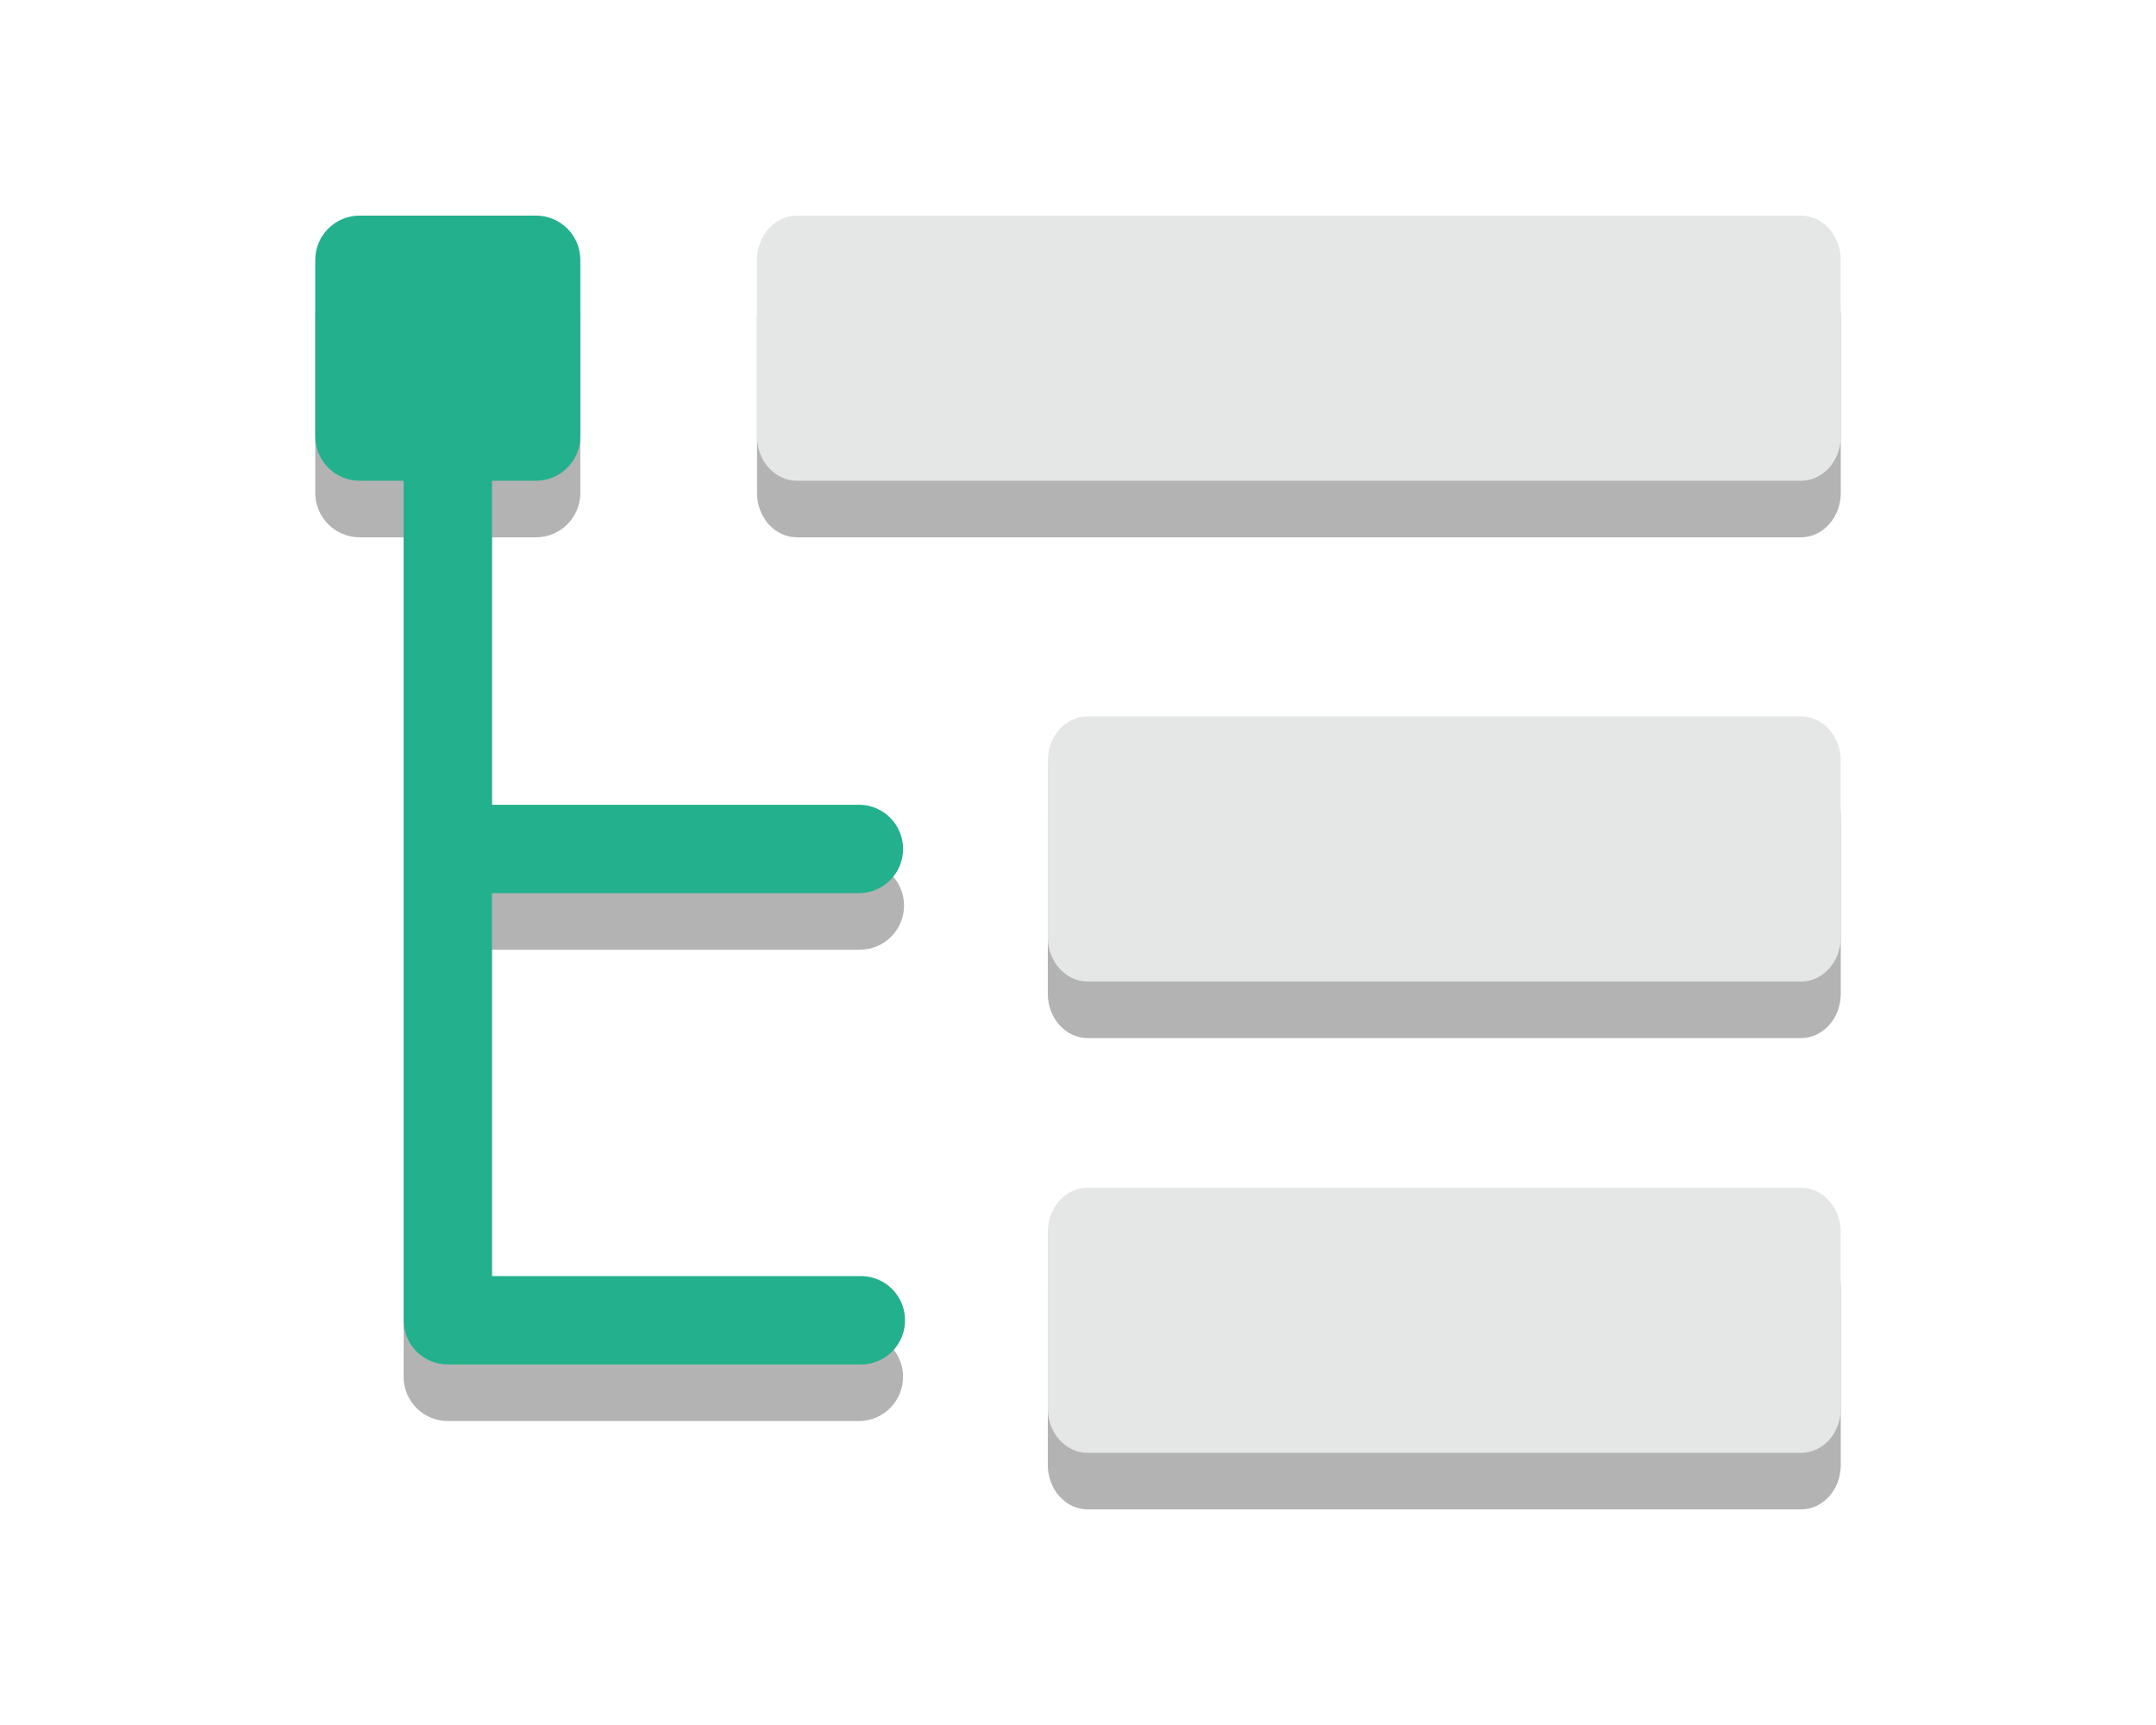
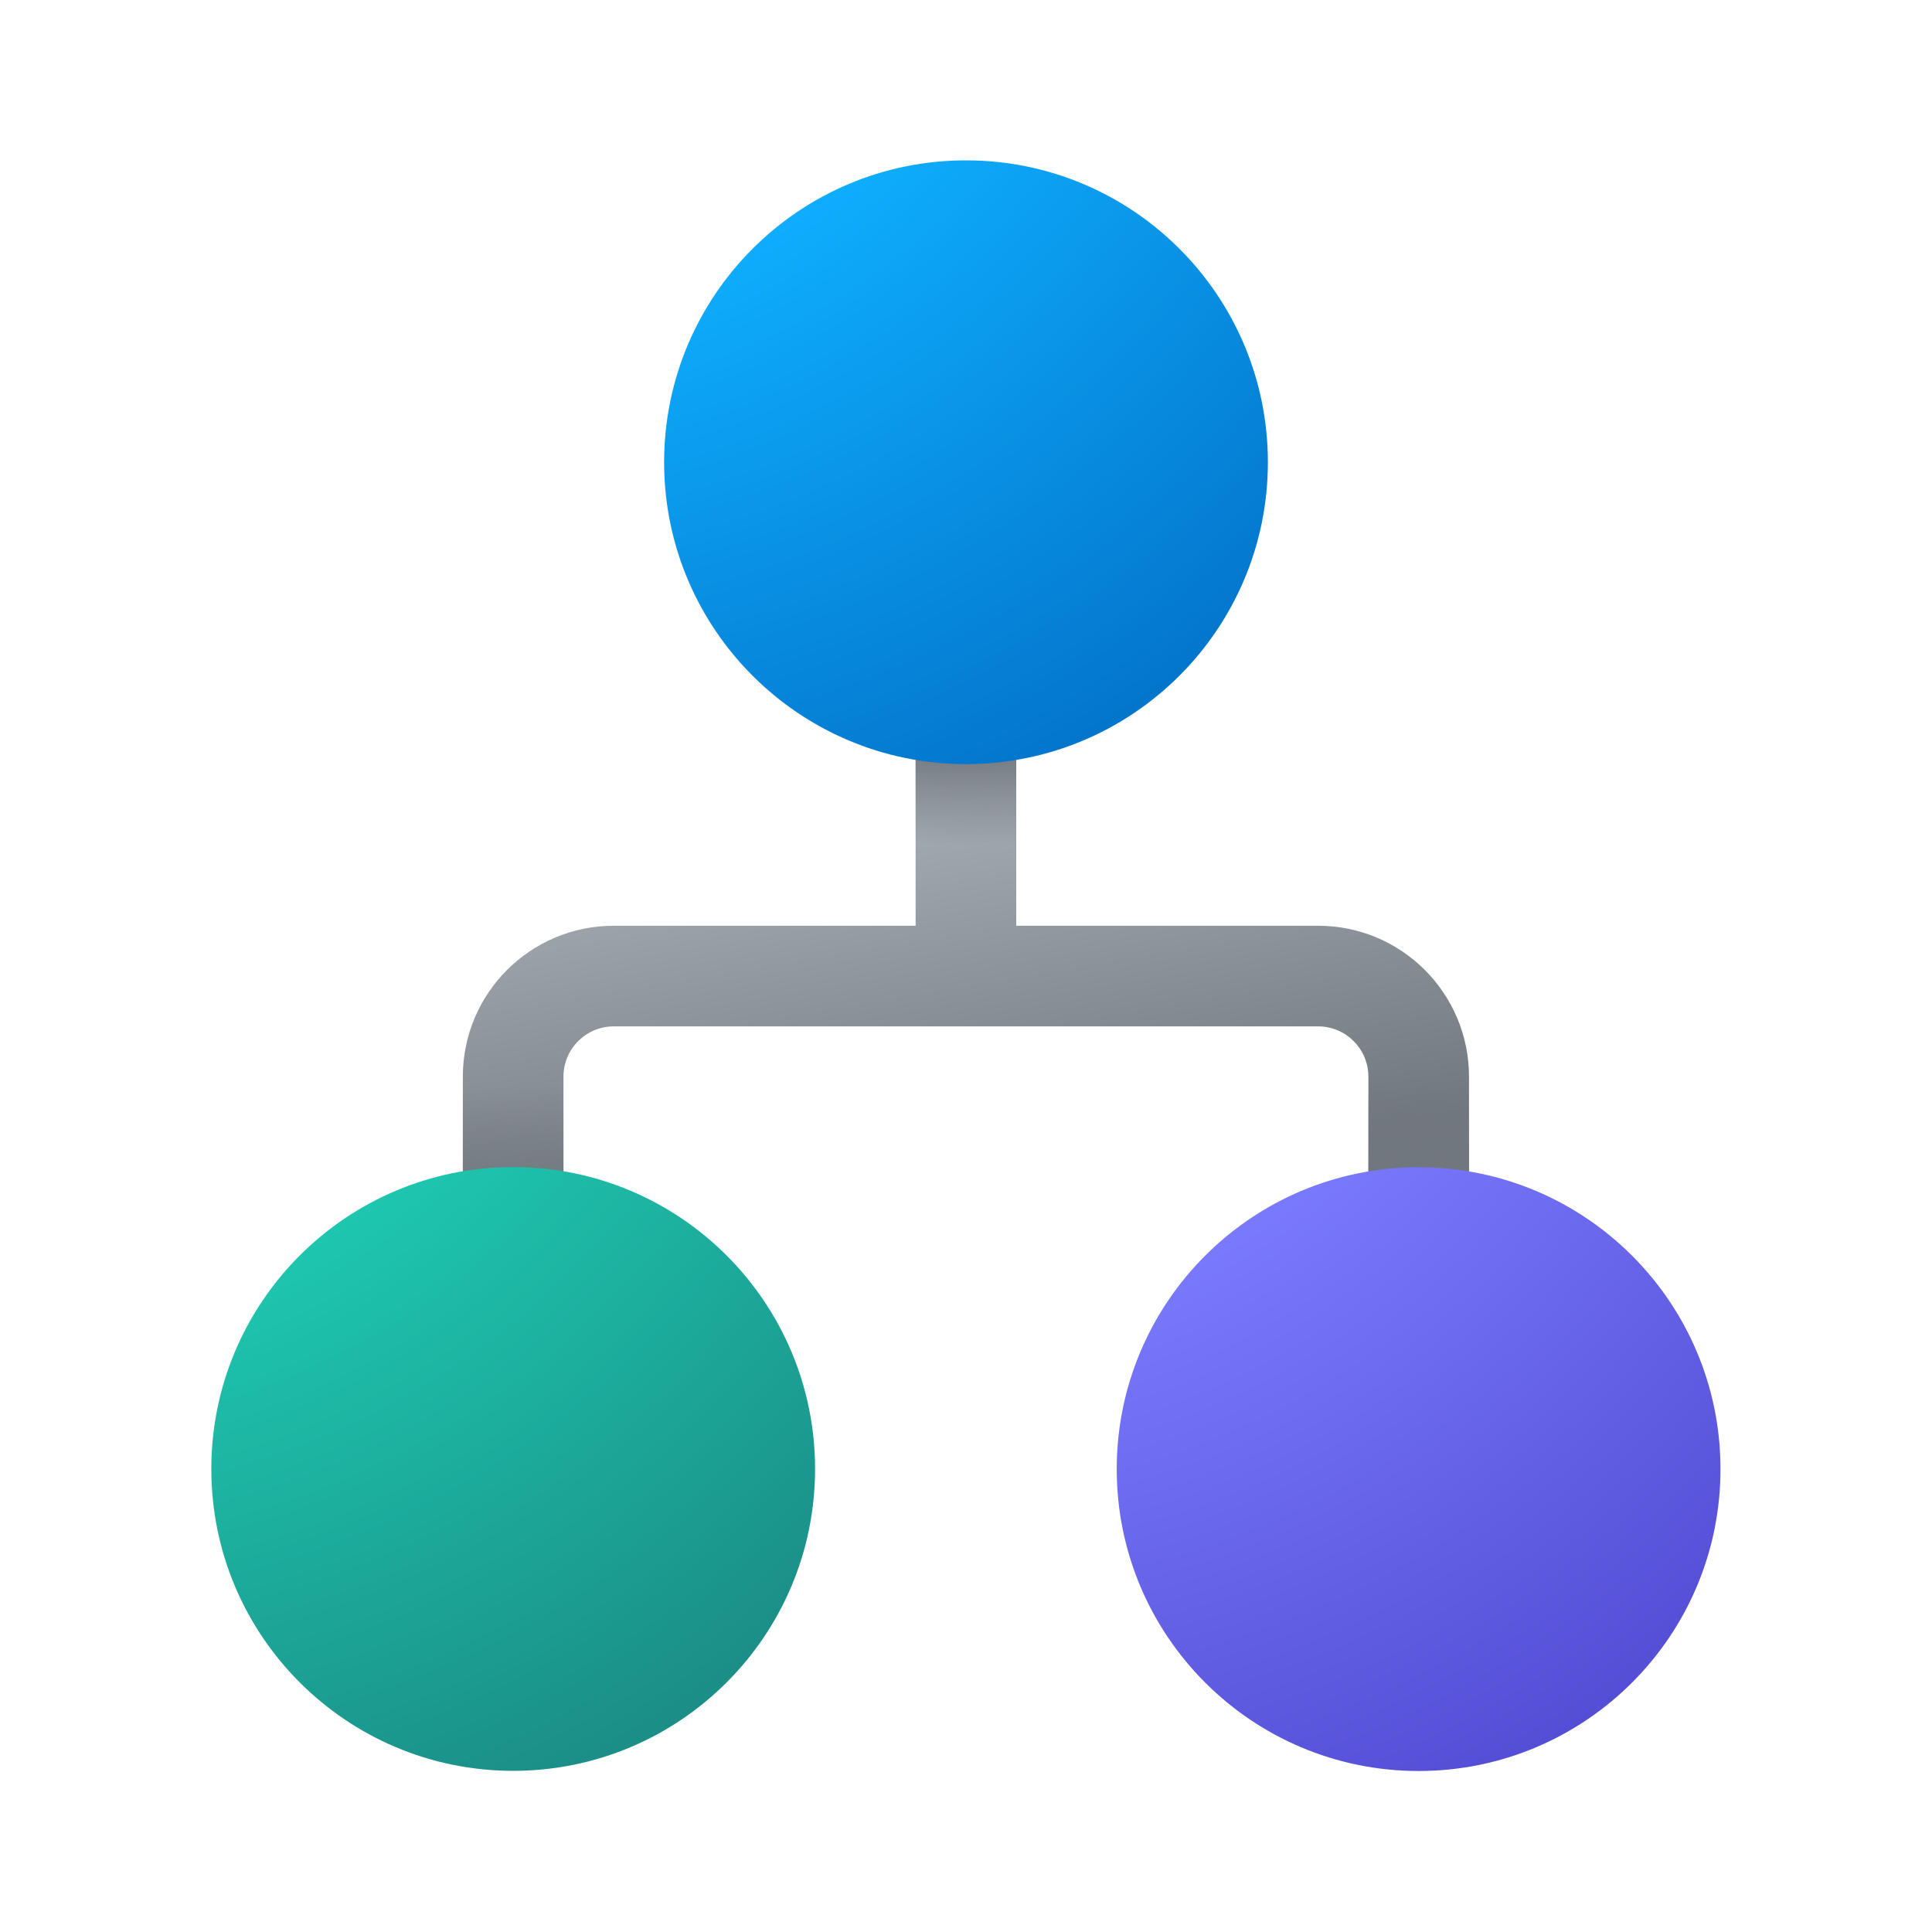
- <svg xmlns="http://www.w3.org/2000/svg" t="1780558007789" class="icon" viewBox="0 0 1280 1024" version="1.1" p-id="7998" width="640" height="512">
-   <path d="M292.058 791.091h218.432a26.24 26.24 0 0 1 0 52.467H266.035a26.214 26.214 0 0 1-26.406-26.048V318.963H213.504a26.406 26.406 0 0 1-26.342-26.342v-104.704a26.368 26.368 0 0 1 26.342-26.33h104.704c14.554 0 26.342 11.814 26.342 26.33v104.704a26.342 26.342 0 0 1-26.342 26.342h-26.138v192.346h218.432a26.227 26.227 0 0 1 0 52.454H292.058v227.328zM449.434 187.917c0-14.541 10.637-26.33 23.693-26.33H1069.184c13.069 0 23.667 11.814 23.667 26.33v104.704c0 14.554-10.611 26.342-23.667 26.342H473.126c-13.069 0-23.667-11.789-23.693-26.342v-104.704zM622.08 485.184c0-14.541 10.496-26.342 23.667-26.342H1069.184c13.069 0 23.667 11.827 23.667 26.342v104.704c0 14.554-10.483 26.342-23.667 26.342H645.734c-13.056-0.013-23.642-11.802-23.667-26.342v-104.704zM622.08 764.966c0-14.554 10.496-26.342 23.667-26.342H1069.184c13.069 0 23.667 11.827 23.667 26.342v104.717c0 14.541-10.483 26.33-23.667 26.33H645.734c-13.056-0.013-23.642-11.802-23.667-26.33v-104.717z" fill="#B3B3B3" p-id="7999" />
-   <path d="M292.058 757.517h218.432a26.24 26.24 0 1 1 0 52.467H266.035a26.227 26.227 0 0 1-26.406-26.061V285.376H213.504a26.394 26.394 0 0 1-26.342-26.33v-104.717a26.368 26.368 0 0 1 26.342-26.342h104.704c14.554 0 26.342 11.814 26.342 26.342v104.717a26.342 26.342 0 0 1-26.342 26.33h-26.138v192.346h218.432a26.24 26.24 0 0 1 0 52.467H292.058v227.328z" fill="#23B08D" p-id="8000" />
-   <path d="M449.434 154.342c0-14.541 10.637-26.342 23.693-26.342H1069.184c13.069 0 23.667 11.814 23.667 26.342v104.717c0 14.541-10.611 26.33-23.667 26.33H473.126c-13.069 0-23.667-11.789-23.693-26.33v-104.717zM622.08 451.61c0-14.541 10.496-26.342 23.667-26.342H1069.184c13.069 0 23.667 11.814 23.667 26.342v104.717c0 14.541-10.483 26.33-23.667 26.33H645.734c-13.056-0.013-23.642-11.802-23.667-26.33v-104.717zM622.08 731.392c0-14.541 10.496-26.342 23.667-26.342H1069.184c13.069 0 23.667 11.827 23.667 26.342v104.717c0 14.554-10.483 26.33-23.667 26.33H645.734c-13.056-0.013-23.642-11.789-23.667-26.33V731.392z" fill="#E5E7E6" p-id="8001" />
+ <svg xmlns="http://www.w3.org/2000/svg" width="48" height="48" viewBox="0 0 48 48" fill="none">
+   <path d="M22.748 18V23H15.249C13.178 23 11.499 24.679 11.499 26.75V30.001L13.999 30V26.75C13.999 26.059 14.559 25.5 15.249 25.5H32.748C33.438 25.5 33.997 26.059 33.997 26.75V30.001L36.497 30.001V26.75C36.497 24.679 34.819 23 32.748 23H25.248V18L22.748 18Z" fill="url(#paint0_linear_378174_9228)" />
+   <path d="M22.748 18V23H15.249C13.178 23 11.499 24.679 11.499 26.75V30.001L13.999 30V26.75C13.999 26.059 14.559 25.5 15.249 25.5H32.748C33.438 25.5 33.997 26.059 33.997 26.75V30.001L36.497 30.001V26.75C36.497 24.679 34.819 23 32.748 23H25.248V18L22.748 18Z" fill="url(#paint1_radial_378174_9228)" />
+   <path d="M22.748 18V23H15.249C13.178 23 11.499 24.679 11.499 26.75V30.001L13.999 30V26.75C13.999 26.059 14.559 25.5 15.249 25.5H32.748C33.438 25.5 33.997 26.059 33.997 26.75V30.001L36.497 30.001V26.75C36.497 24.679 34.819 23 32.748 23H25.248V18L22.748 18Z" fill="url(#paint2_radial_378174_9228)" />
+   <path d="M22.748 18V23H15.249C13.178 23 11.499 24.679 11.499 26.75V30.001L13.999 30V26.75C13.999 26.059 14.559 25.5 15.249 25.5H32.748C33.438 25.5 33.997 26.059 33.997 26.75V30.001L36.497 30.001V26.75C36.497 24.679 34.819 23 32.748 23H25.248V18L22.748 18Z" fill="url(#paint3_radial_378174_9228)" />
+   <path d="M20.25 36.496C20.25 40.638 16.892 43.996 12.75 43.996C8.608 43.996 5.25 40.638 5.25 36.496C5.25 32.354 8.608 28.996 12.75 28.996C16.892 28.996 20.25 32.354 20.25 36.496Z" fill="url(#paint4_radial_378174_9228)" />
+   <path d="M42.745 36.5C42.745 40.642 39.387 44 35.245 44C31.103 44 27.745 40.642 27.745 36.5C27.745 32.358 31.103 29 35.245 29C39.387 29 42.745 32.358 42.745 36.5Z" fill="url(#paint5_radial_378174_9228)" />
+   <path d="M31.5 11.484C31.5 15.626 28.142 18.984 24 18.984C19.858 18.984 16.5 15.626 16.5 11.484C16.5 7.342 19.858 3.984 24 3.984C28.142 3.984 31.5 7.342 31.5 11.484Z" fill="url(#paint6_radial_378174_9228)" />
+   <defs>
+     <linearGradient id="paint0_linear_378174_9228" x1="11.499" y1="18" x2="13.756" y2="31.429" gradientUnits="userSpaceOnUse">
+       <stop stop-color="#B9C0C7" />
+       <stop offset="1" stop-color="#70777D" />
+     </linearGradient>
+     <radialGradient id="paint1_radial_378174_9228" cx="0" cy="0" r="1" gradientUnits="userSpaceOnUse" gradientTransform="translate(23.9983 14.3939) rotate(89.9851) scale(6.60614 13.7603)">
+       <stop offset="0.636" stop-color="#70777D" />
+       <stop offset="1" stop-color="#70777D" stop-opacity="0" />
+     </radialGradient>
+     <radialGradient id="paint2_radial_378174_9228" cx="0" cy="0" r="1" gradientUnits="userSpaceOnUse" gradientTransform="translate(12.7492 32.7996) rotate(-90) scale(5.79959 12.0801)">
+       <stop offset="0.425" stop-color="#70777D" />
+       <stop offset="1" stop-color="#70777D" stop-opacity="0" />
+     </radialGradient>
+     <radialGradient id="paint3_radial_378174_9228" cx="0" cy="0" r="1" gradientUnits="userSpaceOnUse" gradientTransform="translate(35.2083 32.7707) rotate(-90) scale(5.77074 12.0196)">
+       <stop offset="0.417" stop-color="#70777D" />
+       <stop offset="1" stop-color="#70777D" stop-opacity="0" />
+     </radialGradient>
+     <radialGradient id="paint4_radial_378174_9228" cx="0" cy="0" r="1" gradientUnits="userSpaceOnUse" gradientTransform="translate(-3.8125 12.2771) rotate(53.6156) scale(40.564 34.7411)">
+       <stop offset="0.529" stop-color="#1EC8B0" />
+       <stop offset="1" stop-color="#1A7F7C" />
+     </radialGradient>
+     <radialGradient id="paint5_radial_378174_9228" cx="0" cy="0" r="1" gradientUnits="userSpaceOnUse" gradientTransform="translate(18.6826 12.2815) rotate(53.6156) scale(40.564 34.7411)">
+       <stop offset="0.529" stop-color="#7B7BFF" />
+       <stop offset="1" stop-color="#4A43CB" />
+     </radialGradient>
+     <radialGradient id="paint6_radial_378174_9228" cx="0" cy="0" r="1" gradientUnits="userSpaceOnUse" gradientTransform="translate(7.4375 -12.7351) rotate(53.6156) scale(40.564 34.7411)">
+       <stop offset="0.529" stop-color="#0FAFFF" />
+       <stop offset="1" stop-color="#0067BF" />
+     </radialGradient>
+   </defs>
</svg>
